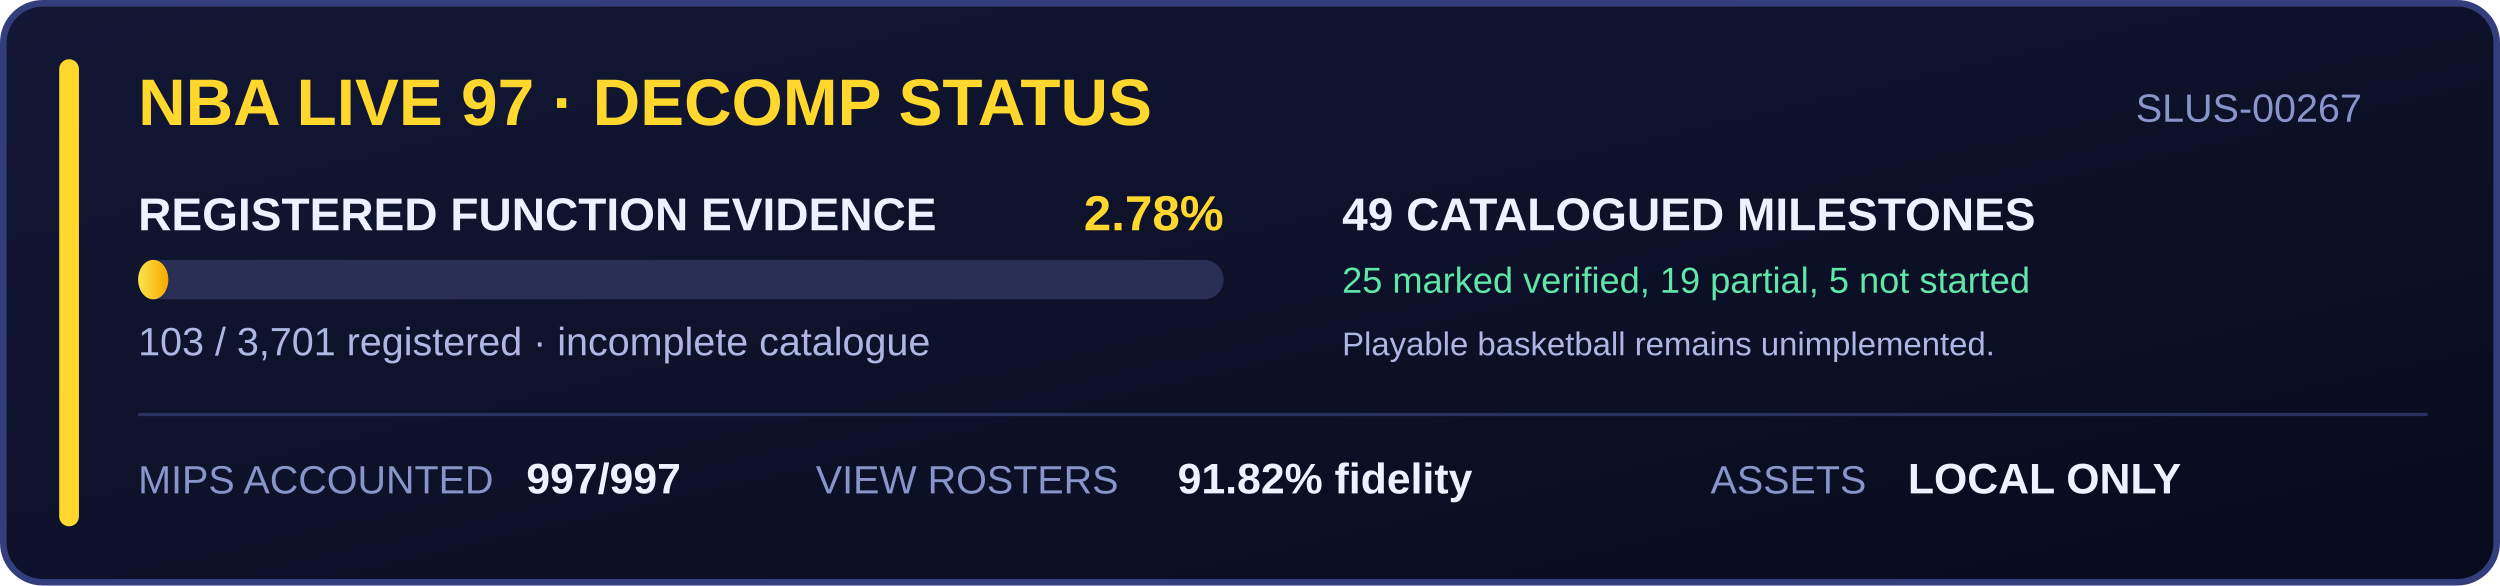
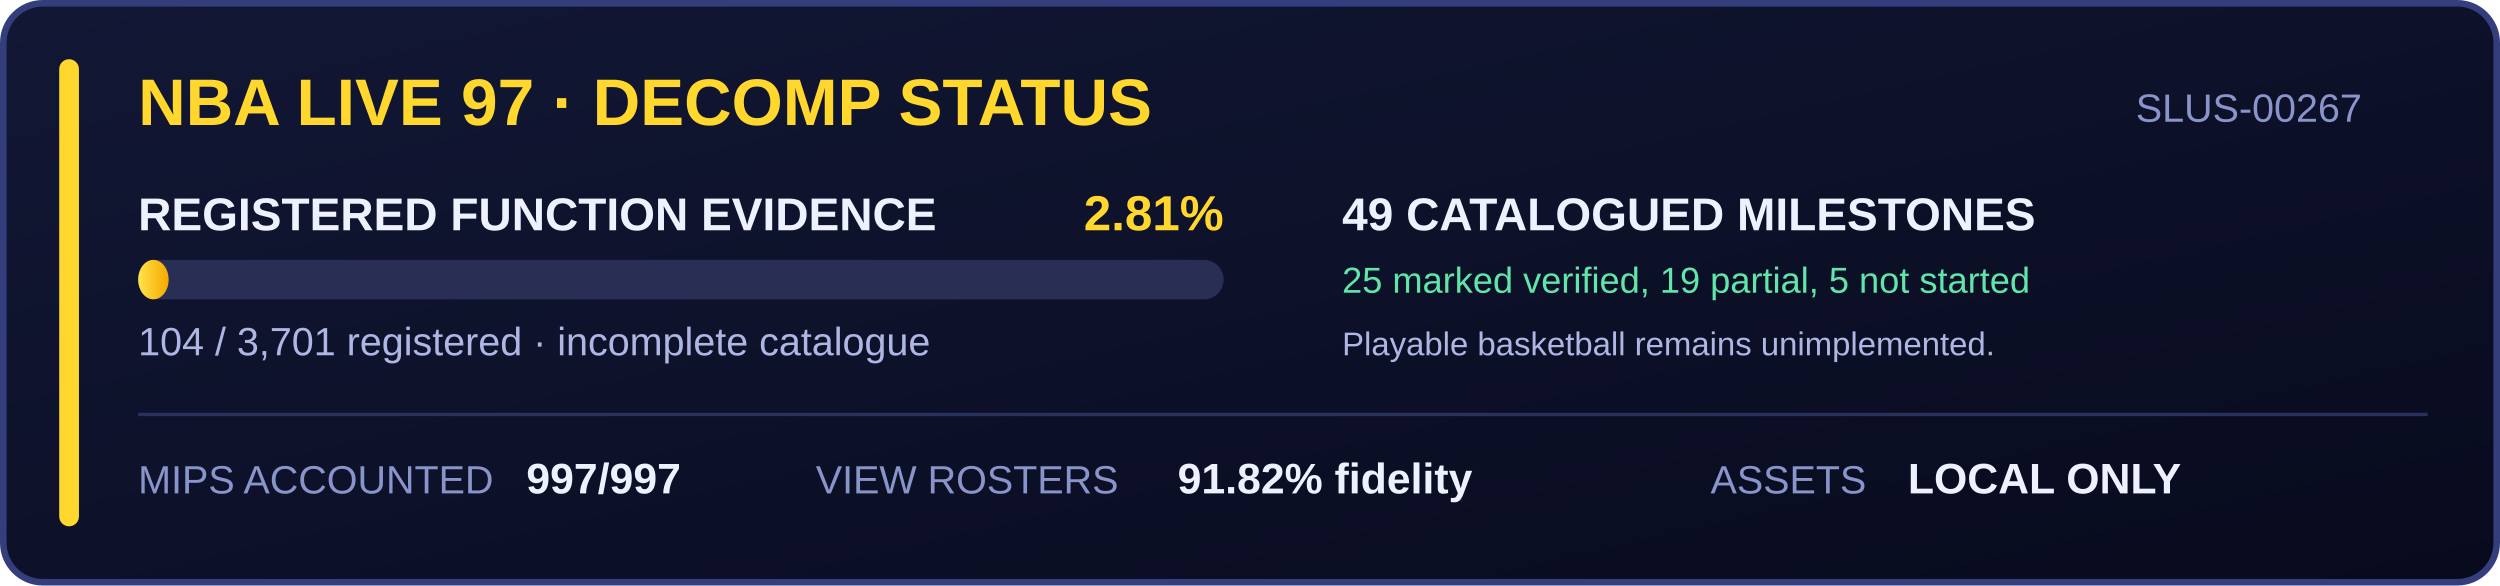
<svg xmlns="http://www.w3.org/2000/svg" width="760" height="178" viewBox="0 0 760 178" role="img" aria-labelledby="title desc">
  <defs>
    <linearGradient id="panel" x1="0" y1="0" x2="1" y2="1">
      <stop stop-color="#121735" />
      <stop offset="1" stop-color="#080b1d" />
    </linearGradient>
    <linearGradient id="gold" x1="0" y1="0" x2="1" y2="0">
      <stop stop-color="#ffe44a" />
      <stop offset="1" stop-color="#f6a800" />
    </linearGradient>
  </defs>
  <rect x="1" y="1" width="758" height="176" rx="12" fill="url(#panel)" stroke="#343e7d" stroke-width="2" />
  <rect x="18" y="18" width="6" height="142" rx="3" fill="#ffd72d" />
  <g font-family="Segoe UI, Arial, sans-serif">
    <text x="42" y="38" fill="#ffd72d" font-size="20" font-weight="700">NBA LIVE 97 · DECOMP STATUS</text>
    <text x="718" y="37" fill="#8994ca" font-size="12" text-anchor="end">SLUS-00267</text>
    <text x="42" y="70" fill="#eef1ff" font-size="14" font-weight="600">REGISTERED FUNCTION EVIDENCE</text>
-     <text x="372" y="70" fill="#ffd72d" font-size="15" font-weight="700" text-anchor="end">2.78%</text>
+     <text x="372" y="70" fill="#ffd72d" font-size="15" font-weight="700" text-anchor="end">2.81%</text>
    <rect x="42" y="79" width="330" height="12" rx="6" fill="#282e54" />
-     <rect x="42" y="79" width="9.17" height="12" rx="6" fill="url(#gold)" />
-     <text x="42" y="108" fill="#aeb7e4" font-size="12">103 / 3,701 registered · incomplete catalogue</text>
+     <rect x="42" y="79" width="9.27" height="12" rx="6" fill="url(#gold)" />
+     <text x="42" y="108" fill="#aeb7e4" font-size="12">104 / 3,701 registered · incomplete catalogue</text>
    <text x="408" y="70" fill="#eef1ff" font-size="14" font-weight="600">49 CATALOGUED MILESTONES</text>
    <text x="408" y="89" fill="#60e6a8" font-size="11">25 marked verified, 19 partial, 5 not started</text>
    <text x="408" y="108" fill="#aeb7e4" font-size="10">Playable basketball remains unimplemented.</text>
    <line x1="42" y1="126" x2="738" y2="126" stroke="#29315f" />
    <text x="42" y="150" fill="#8994ca" font-size="12">MIPS ACCOUNTED</text>
    <text x="160" y="150" fill="#eef1ff" font-size="13" font-weight="700">997/997</text>
    <text x="248" y="150" fill="#8994ca" font-size="12">VIEW ROSTERS</text>
    <text x="358" y="150" fill="#eef1ff" font-size="13" font-weight="700">91.82% fidelity</text>
    <text x="520" y="150" fill="#8994ca" font-size="12">ASSETS</text>
    <text x="580" y="150" fill="#eef1ff" font-size="13" font-weight="700">LOCAL ONLY</text>
  </g>
</svg>
